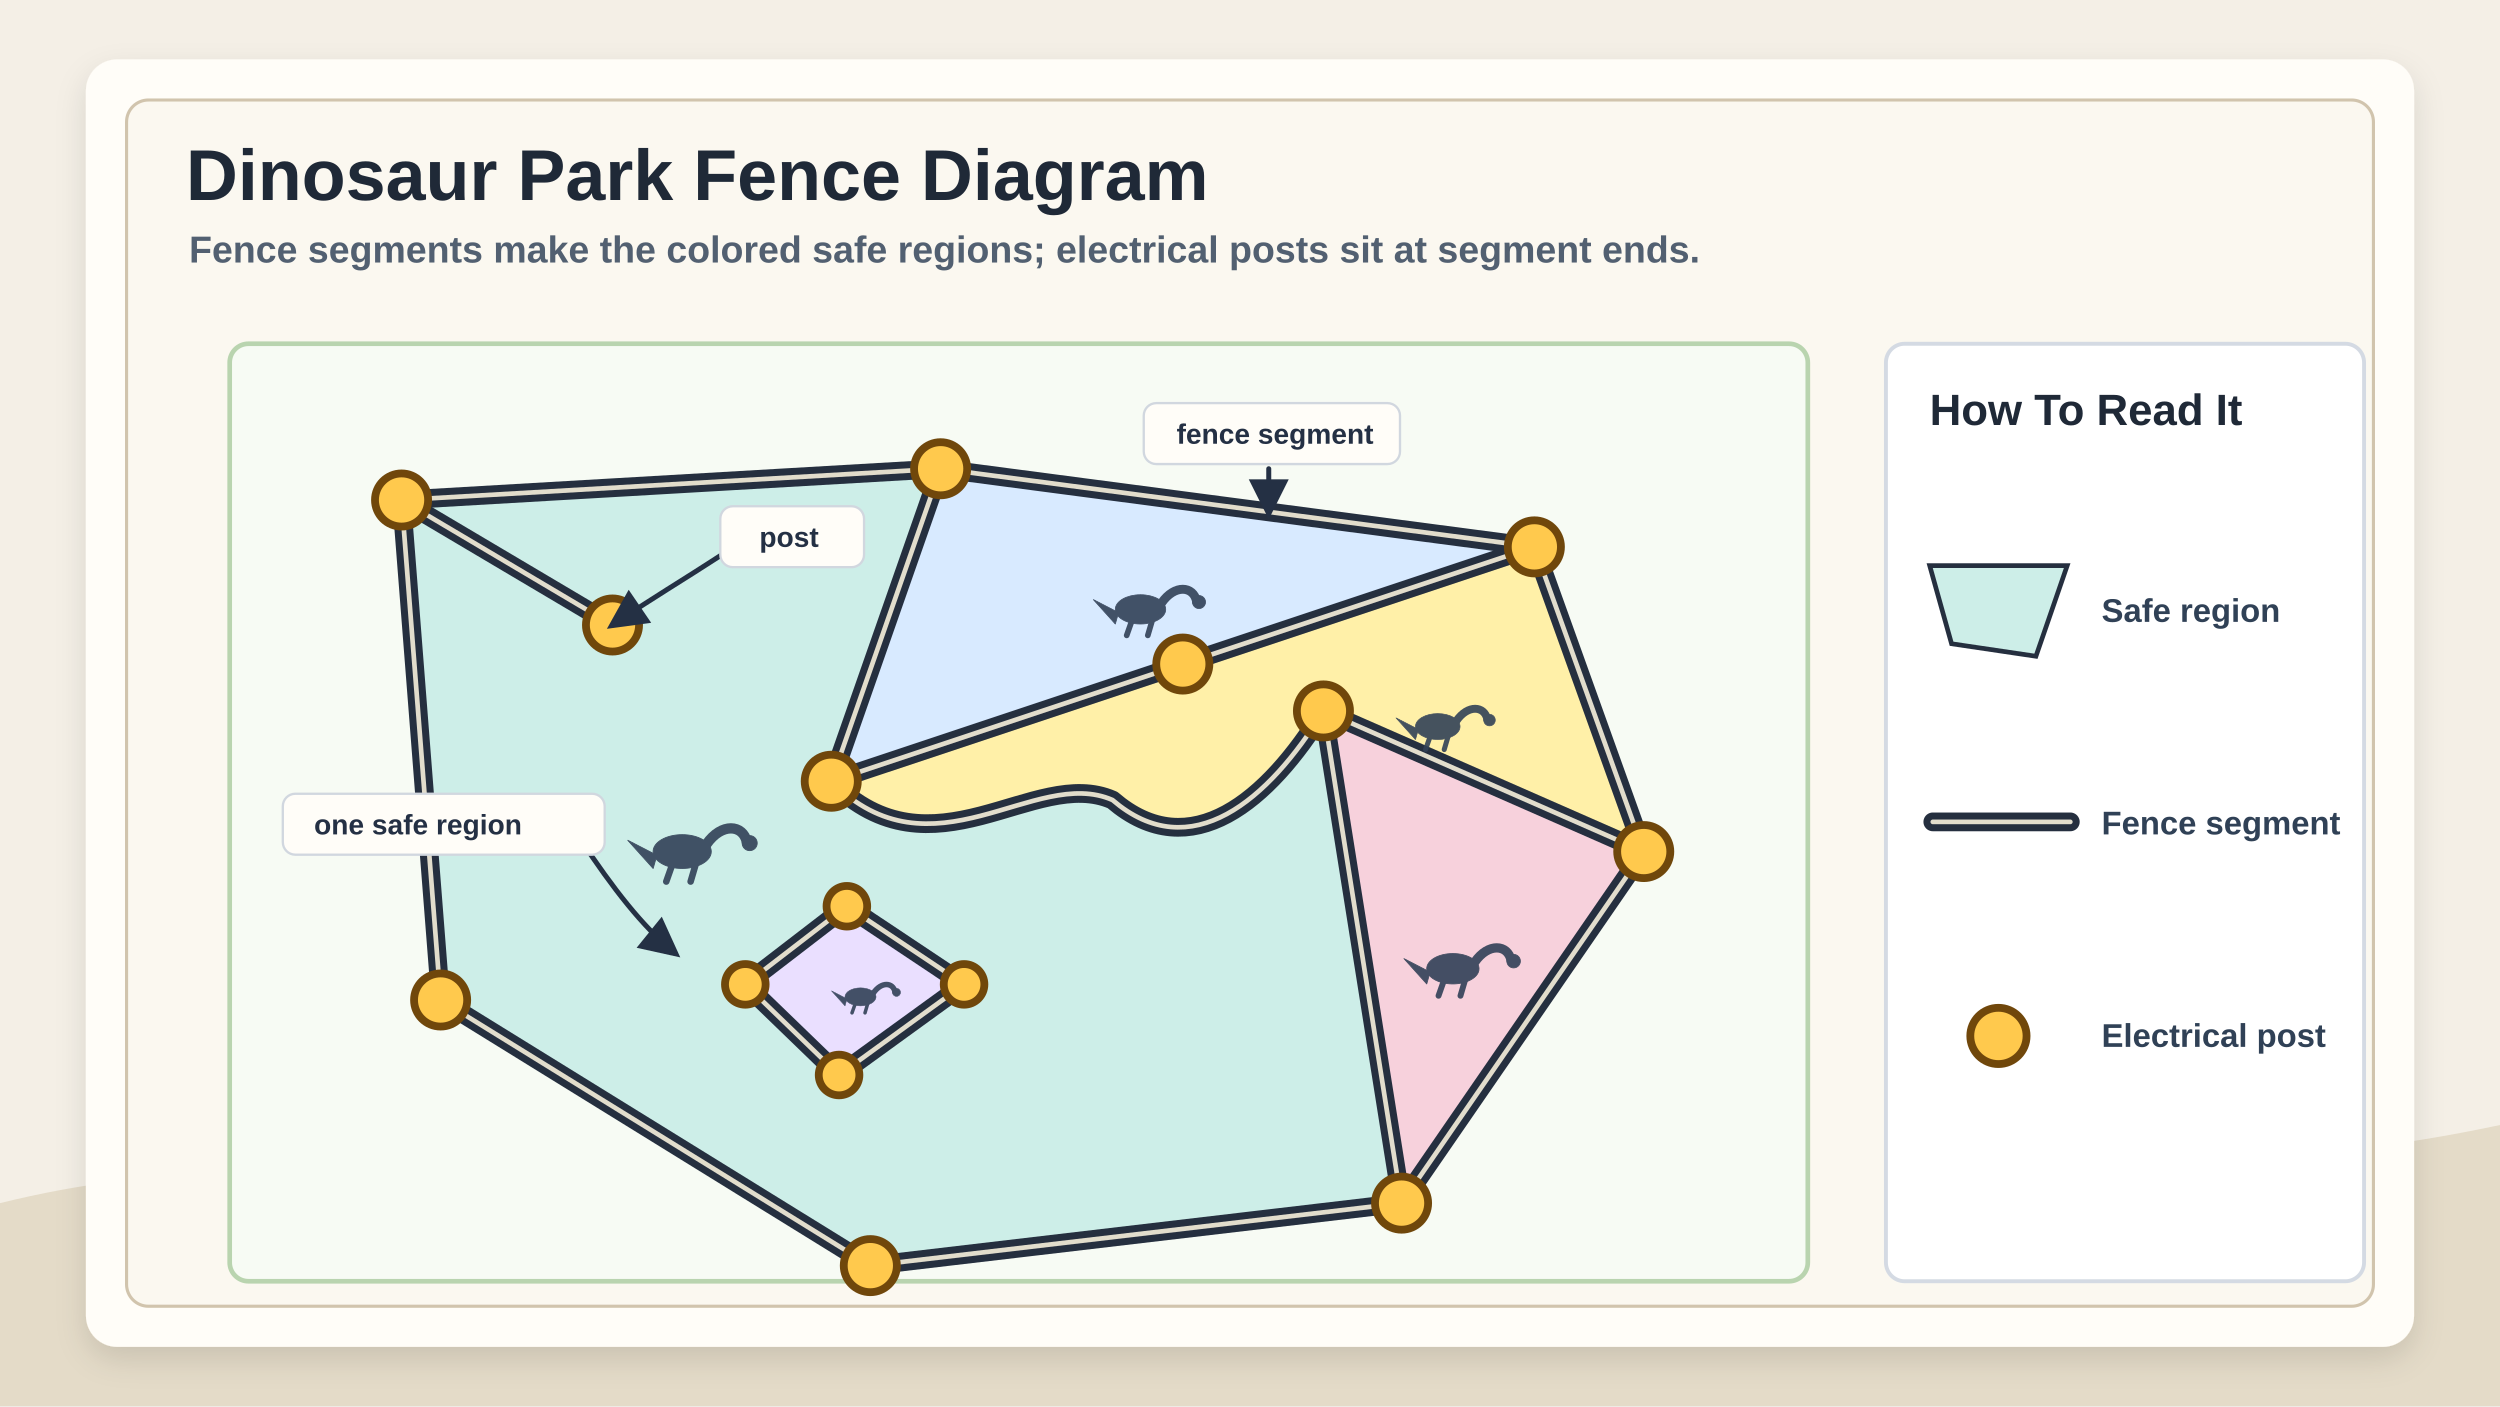
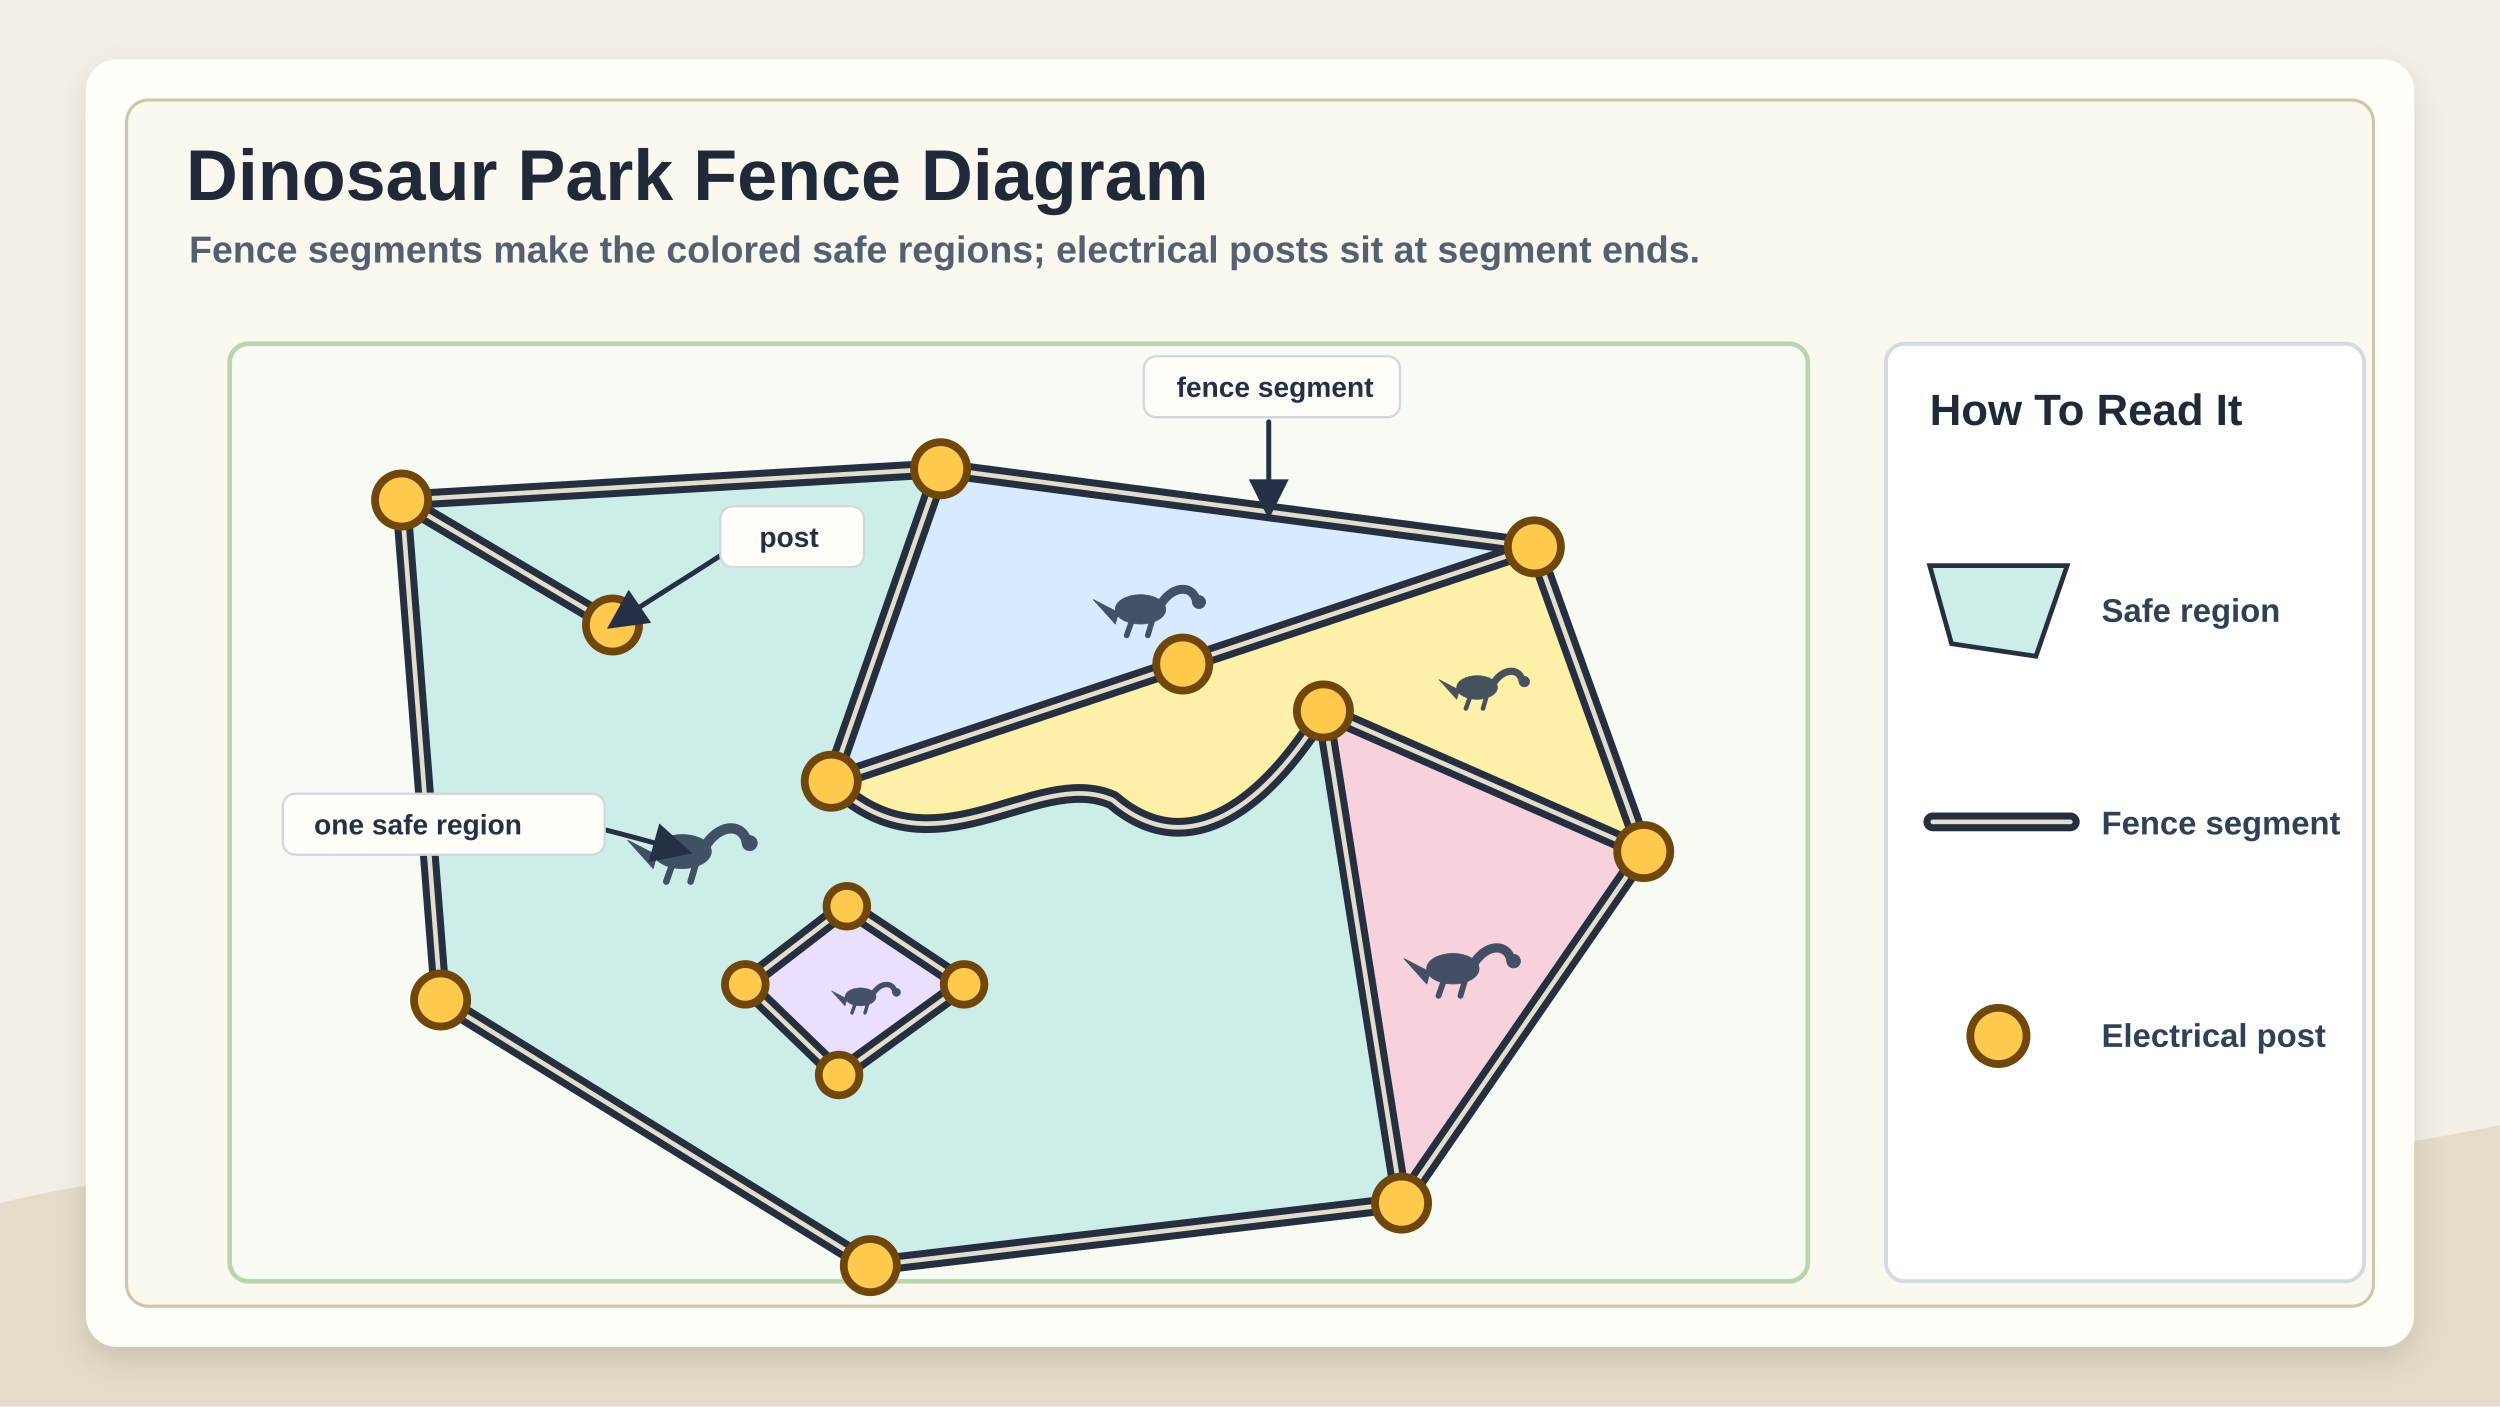
<svg xmlns="http://www.w3.org/2000/svg" width="1600" height="900" viewBox="0 0 1600 900" role="img" aria-labelledby="title desc">
  <defs>
    <style>
      .title { font: 800 46px Arial, sans-serif; fill: #1f2937; }
      .subtitle { font: 600 24px Arial, sans-serif; fill: #526071; }
      .panel-title { font: 800 28px Arial, sans-serif; fill: #1f2937; }
      .body { font: 700 21px Arial, sans-serif; fill: #304156; }
      .small { font: 600 17px Arial, sans-serif; fill: #5b6677; }
      .tag { font: 800 18px Arial, sans-serif; fill: #243044; }
      .fence { fill: none; stroke: #252f3f; stroke-width: 12; stroke-linecap: round; stroke-linejoin: round; }
      .fence-light { fill: none; stroke: #f6f0dc; stroke-width: 3; stroke-linecap: round; stroke-linejoin: round; opacity: .9; }
      .post { fill: #ffc94d; stroke: #70470b; stroke-width: 5; }
      .callout { stroke: #243044; stroke-width: 3.2; stroke-linecap: round; stroke-linejoin: round; fill: none; marker-end: url(#arrow); }
      .region-outline { fill: none; stroke: #252f3f; stroke-width: 2; opacity: .12; }
    </style>
    <marker id="arrow" viewBox="0 0 10 10" refX="8.3" refY="5" markerWidth="8" markerHeight="8" orient="auto">
      <path d="M 0 0 L 10 5 L 0 10 z" fill="#243044" />
    </marker>
    <filter id="shadow" x="-10%" y="-12%" width="120%" height="130%">
      <feDropShadow dx="0" dy="8" stdDeviation="10" flood-color="#101828" flood-opacity=".12" />
    </filter>
    <g id="dinosaur" fill="#314056" stroke="#314056" stroke-linecap="round" stroke-linejoin="round">
      <path d="M-31 4 L-62 -12 L-35 18 Z" />
      <ellipse cx="-4" cy="0" rx="31" ry="18" />
      <path d="M22 -8 C38 -31 61 -29 65 -10" fill="none" stroke-width="11" />
      <circle cx="68" cy="-9" r="8" />
      <path d="M-15 15 L-21 32 M10 15 L5 32" fill="none" stroke-width="7" />
    </g>
  </defs>
  <rect width="1600" height="900" fill="#f4efe6" />
  <path d="M0 770 C210 718 340 792 530 748 C690 711 805 790 990 745 C1188 697 1328 778 1600 720 L1600 900 L0 900 Z" fill="#e4dbc8" />
  <g transform="translate(55 38)">
    <rect width="1490" height="824" rx="20" fill="#fffdf8" filter="url(#shadow)" />
    <rect x="26" y="26" width="1438" height="772" rx="14" fill="#fbf8f0" stroke="#d1c4ad" stroke-width="2" />
    <text class="title" x="64" y="90">Dinosaur Park Fence Diagram</text>
    <text class="subtitle" x="66" y="130">Fence segments make the colored safe regions; electrical posts sit at segment ends.</text>
    <g transform="translate(92 182)">
      <rect width="1010" height="600" rx="12" fill="#f7fbf4" stroke="#b9d4af" stroke-width="3" />
      <path fill-rule="evenodd" d="M110 100 L455 80 L385 280 C450 345 515 270 565 292 C615 335 665 292 700 235 L750 550 L410 590 L135 420 Z M330 410 L395 360 L470 410 L390 468 Z" fill="#cdeee8" />
      <path d="M455 80 L835 130 L385 280 Z" fill="#d8eaff" />
      <path d="M835 130 L905 325 L700 235 C665 292 615 335 565 292 C515 270 450 345 385 280 Z" fill="#fff0a8" />
      <path d="M905 325 L750 550 L700 235 Z" fill="#f7d1dc" />
      <path d="M330 410 L395 360 L470 410 L390 468 Z" fill="#eadfff" />
      <path fill-rule="evenodd" class="region-outline" d="M110 100 L455 80 L385 280 C450 345 515 270 565 292 C615 335 665 292 700 235 L750 550 L410 590 L135 420 Z M330 410 L395 360 L470 410 L390 468 Z" />
      <path class="region-outline" d="M455 80 L835 130 L385 280 Z" />
      <path class="region-outline" d="M835 130 L905 325 L700 235 C665 292 615 335 565 292 C515 270 450 345 385 280 Z" />
      <path class="region-outline" d="M905 325 L750 550 L700 235 Z" />
      <path class="fence" d="M110 100 L455 80 L835 130 L905 325 L750 550 L410 590 L135 420 Z" />
      <path class="fence" d="M455 80 L385 280 C450 345 515 270 565 292 C615 335 665 292 700 235 L750 550" />
      <path class="fence" d="M835 130 L610 205 L385 280" />
      <path class="fence" d="M905 325 L700 235" />
      <path class="fence" d="M110 100 L245 180" />
      <path class="fence" d="M330 410 L395 360 L470 410 L390 468 Z" />
      <path class="fence-light" d="M110 100 L455 80 L835 130 L905 325 L750 550 L410 590 L135 420 Z" />
      <path class="fence-light" d="M455 80 L385 280 C450 345 515 270 565 292 C615 335 665 292 700 235 L750 550" />
      <path class="fence-light" d="M835 130 L610 205 L385 280" />
      <path class="fence-light" d="M905 325 L700 235" />
      <path class="fence-light" d="M110 100 L245 180" />
      <path class="fence-light" d="M330 410 L395 360 L470 410 L390 468 Z" />
      <circle class="post" cx="110" cy="100" r="17" />
      <circle class="post" cx="455" cy="80" r="17" />
      <circle class="post" cx="835" cy="130" r="17" />
      <circle class="post" cx="905" cy="325" r="17" />
      <circle class="post" cx="750" cy="550" r="17" />
      <circle class="post" cx="410" cy="590" r="17" />
      <circle class="post" cx="135" cy="420" r="17" />
      <circle class="post" cx="385" cy="280" r="17" />
      <circle class="post" cx="610" cy="205" r="17" />
      <circle class="post" cx="700" cy="235" r="17" />
      <circle class="post" cx="245" cy="180" r="17" />
      <circle class="post" cx="330" cy="410" r="13" />
      <circle class="post" cx="395" cy="360" r="13" />
      <circle class="post" cx="470" cy="410" r="13" />
      <circle class="post" cx="390" cy="468" r="13" />
      <g opacity=".9">
        <use href="#dinosaur" transform="translate(292 325) scale(.6)" />
        <use href="#dinosaur" transform="translate(405 418) scale(.32)" />
        <use href="#dinosaur" transform="translate(585 170) scale(.52)" />
-         <use href="#dinosaur" transform="translate(775 245) scale(.46)" />
+         <use href="#dinosaur" transform="translate(800 220) scale(.42)" />
        <use href="#dinosaur" transform="translate(785 400) scale(.54)" />
      </g>
-       <path class="callout" d="M225 318 C245 348 264 373 285 390" />
+       <path class="callout" d="M236 310 C252 314 274 320 292 325" />
      <rect x="34" y="288" width="206" height="39" rx="8" fill="#fffdf8" stroke="#d1d7df" stroke-width="1.5" />
      <text class="tag" x="54" y="314">one safe region</text>
-       <path class="callout" d="M665 80 L665 108" />
-       <rect x="585" y="38" width="164" height="39" rx="8" fill="#fffdf8" stroke="#d1d7df" stroke-width="1.5" />
-       <text class="tag" x="606" y="64">fence segment</text>
+       <path class="callout" d="M665 50 L665 108" />
+       <rect x="585" y="8" width="164" height="39" rx="8" fill="#fffdf8" stroke="#d1d7df" stroke-width="1.5" />
+       <text class="tag" x="606" y="34">fence segment</text>
      <path class="callout" d="M315 135 C292 150 267 165 245 180" />
      <rect x="314" y="104" width="92" height="39" rx="8" fill="#fffdf8" stroke="#d1d7df" stroke-width="1.5" />
      <text class="tag" x="339" y="130">post</text>
    </g>
    <g transform="translate(1152 182)">
      <rect width="306" height="600" rx="12" fill="#ffffff" stroke="#d4dae3" stroke-width="2.5" />
      <text class="panel-title" x="28" y="52">How To Read It</text>
      <g transform="translate(28 142)">
        <path d="M0 0 L88 0 L68 58 L14 50 Z" fill="#cdeee8" stroke="#252f3f" stroke-width="3" />
        <text class="body" x="110" y="36">Safe region</text>
      </g>
      <g transform="translate(28 278)">
        <line x1="2" y1="28" x2="90" y2="28" class="fence" />
        <line x1="2" y1="28" x2="90" y2="28" class="fence-light" />
        <text class="body" x="110" y="36">Fence segment</text>
      </g>
      <g transform="translate(28 414)">
        <circle class="post" cx="44" cy="29" r="18" />
        <text class="body" x="110" y="36">Electrical post</text>
      </g>
    </g>
  </g>
</svg>
